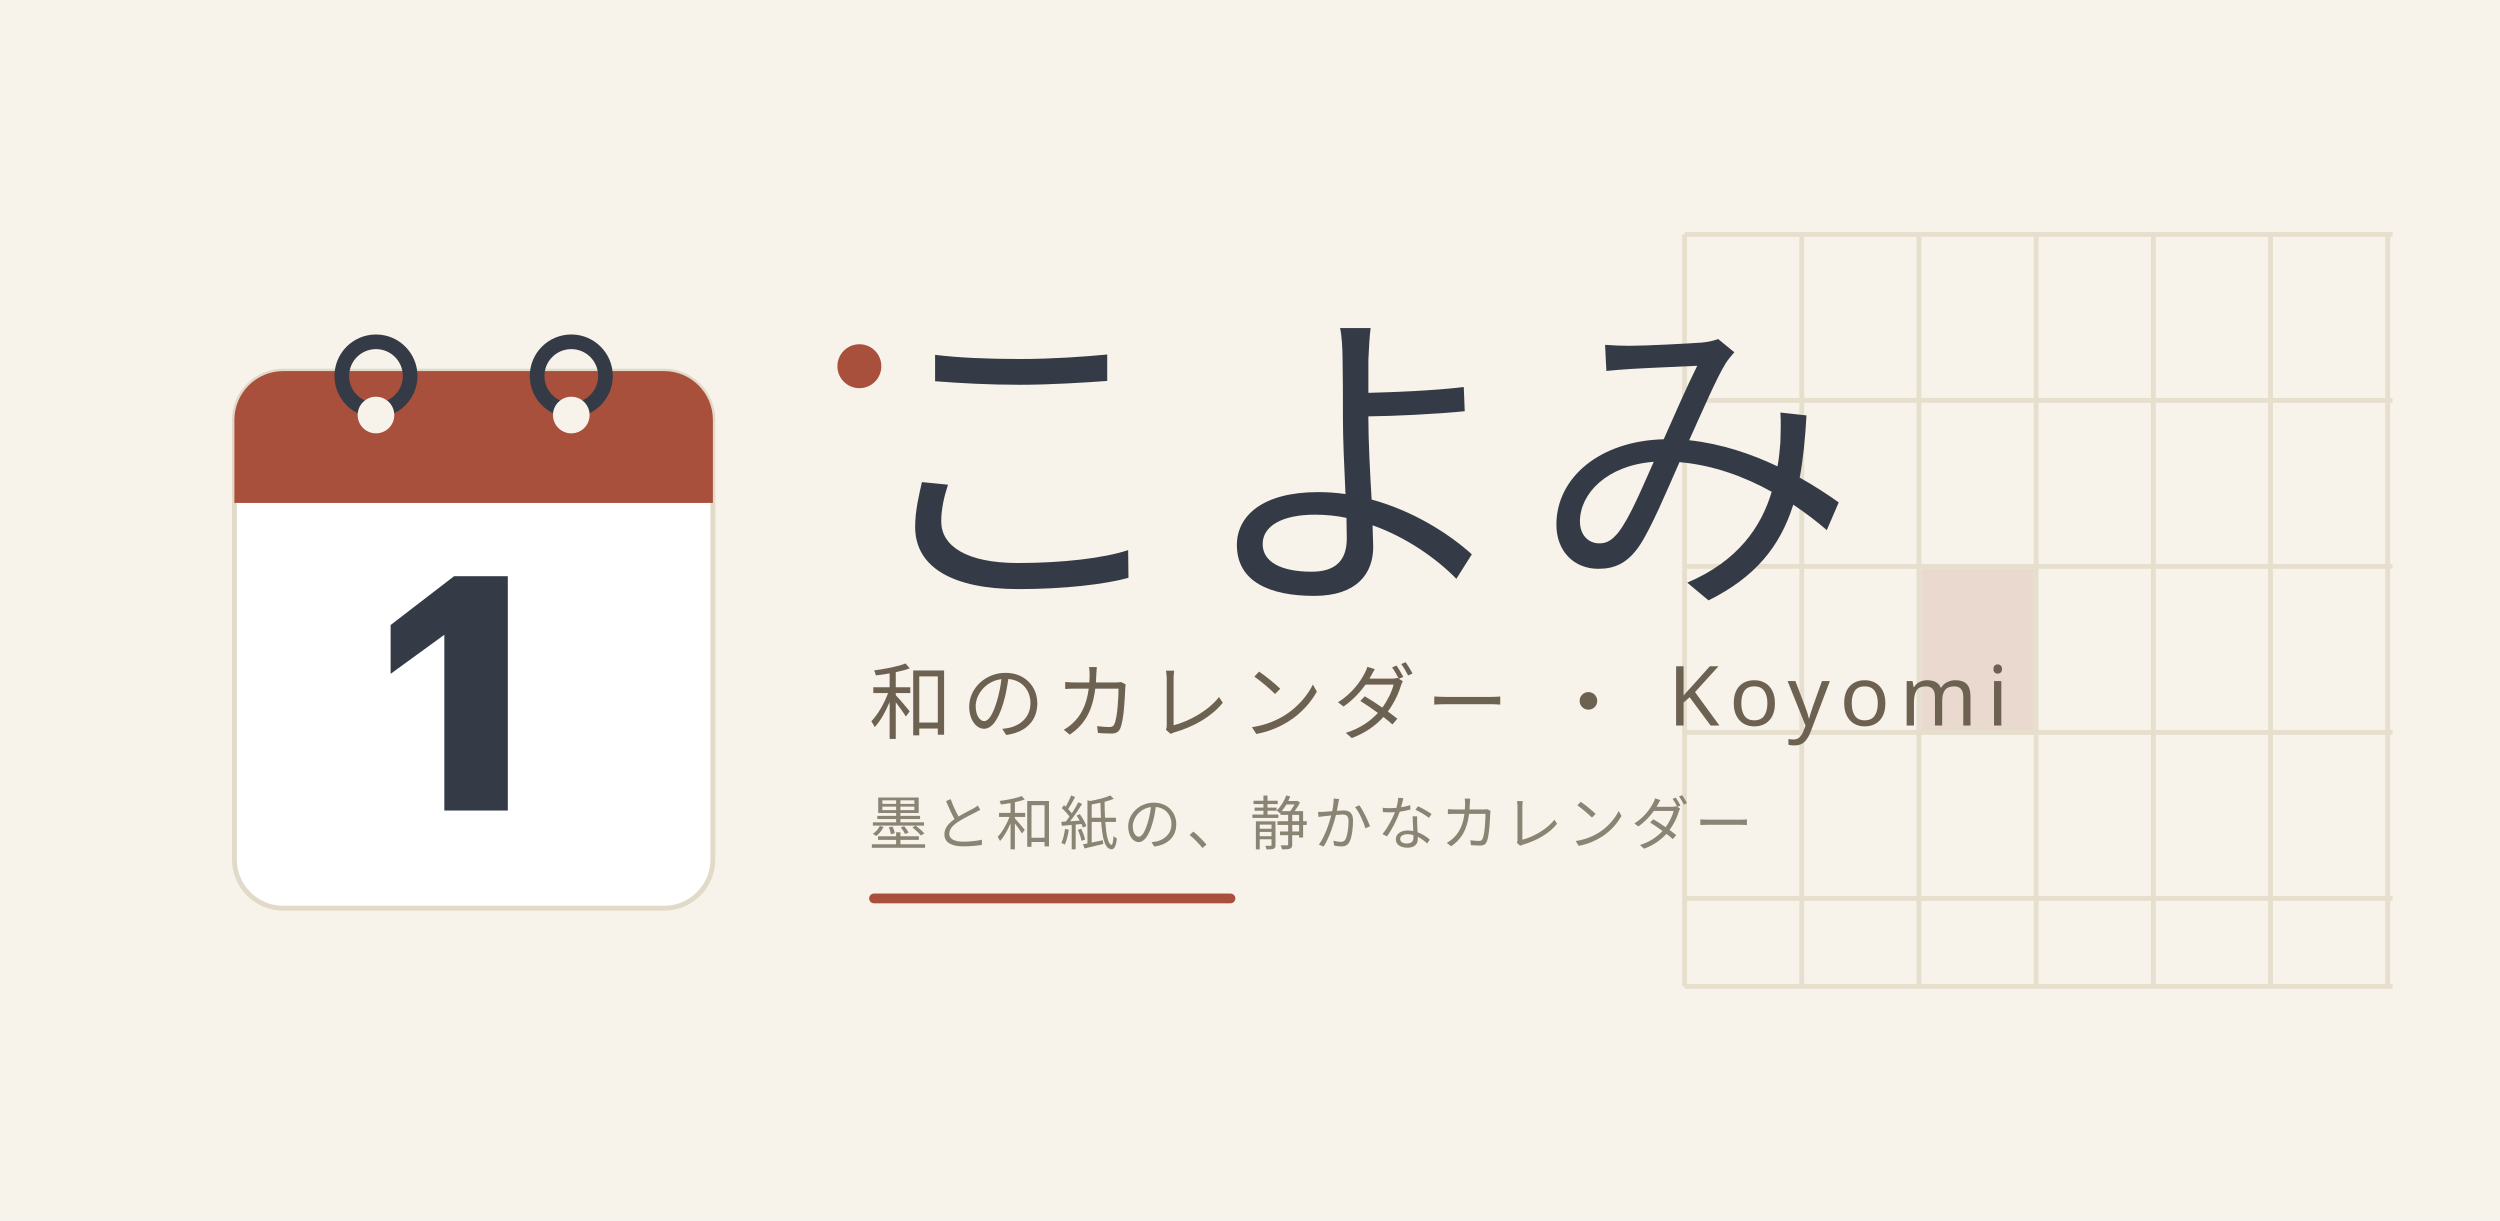
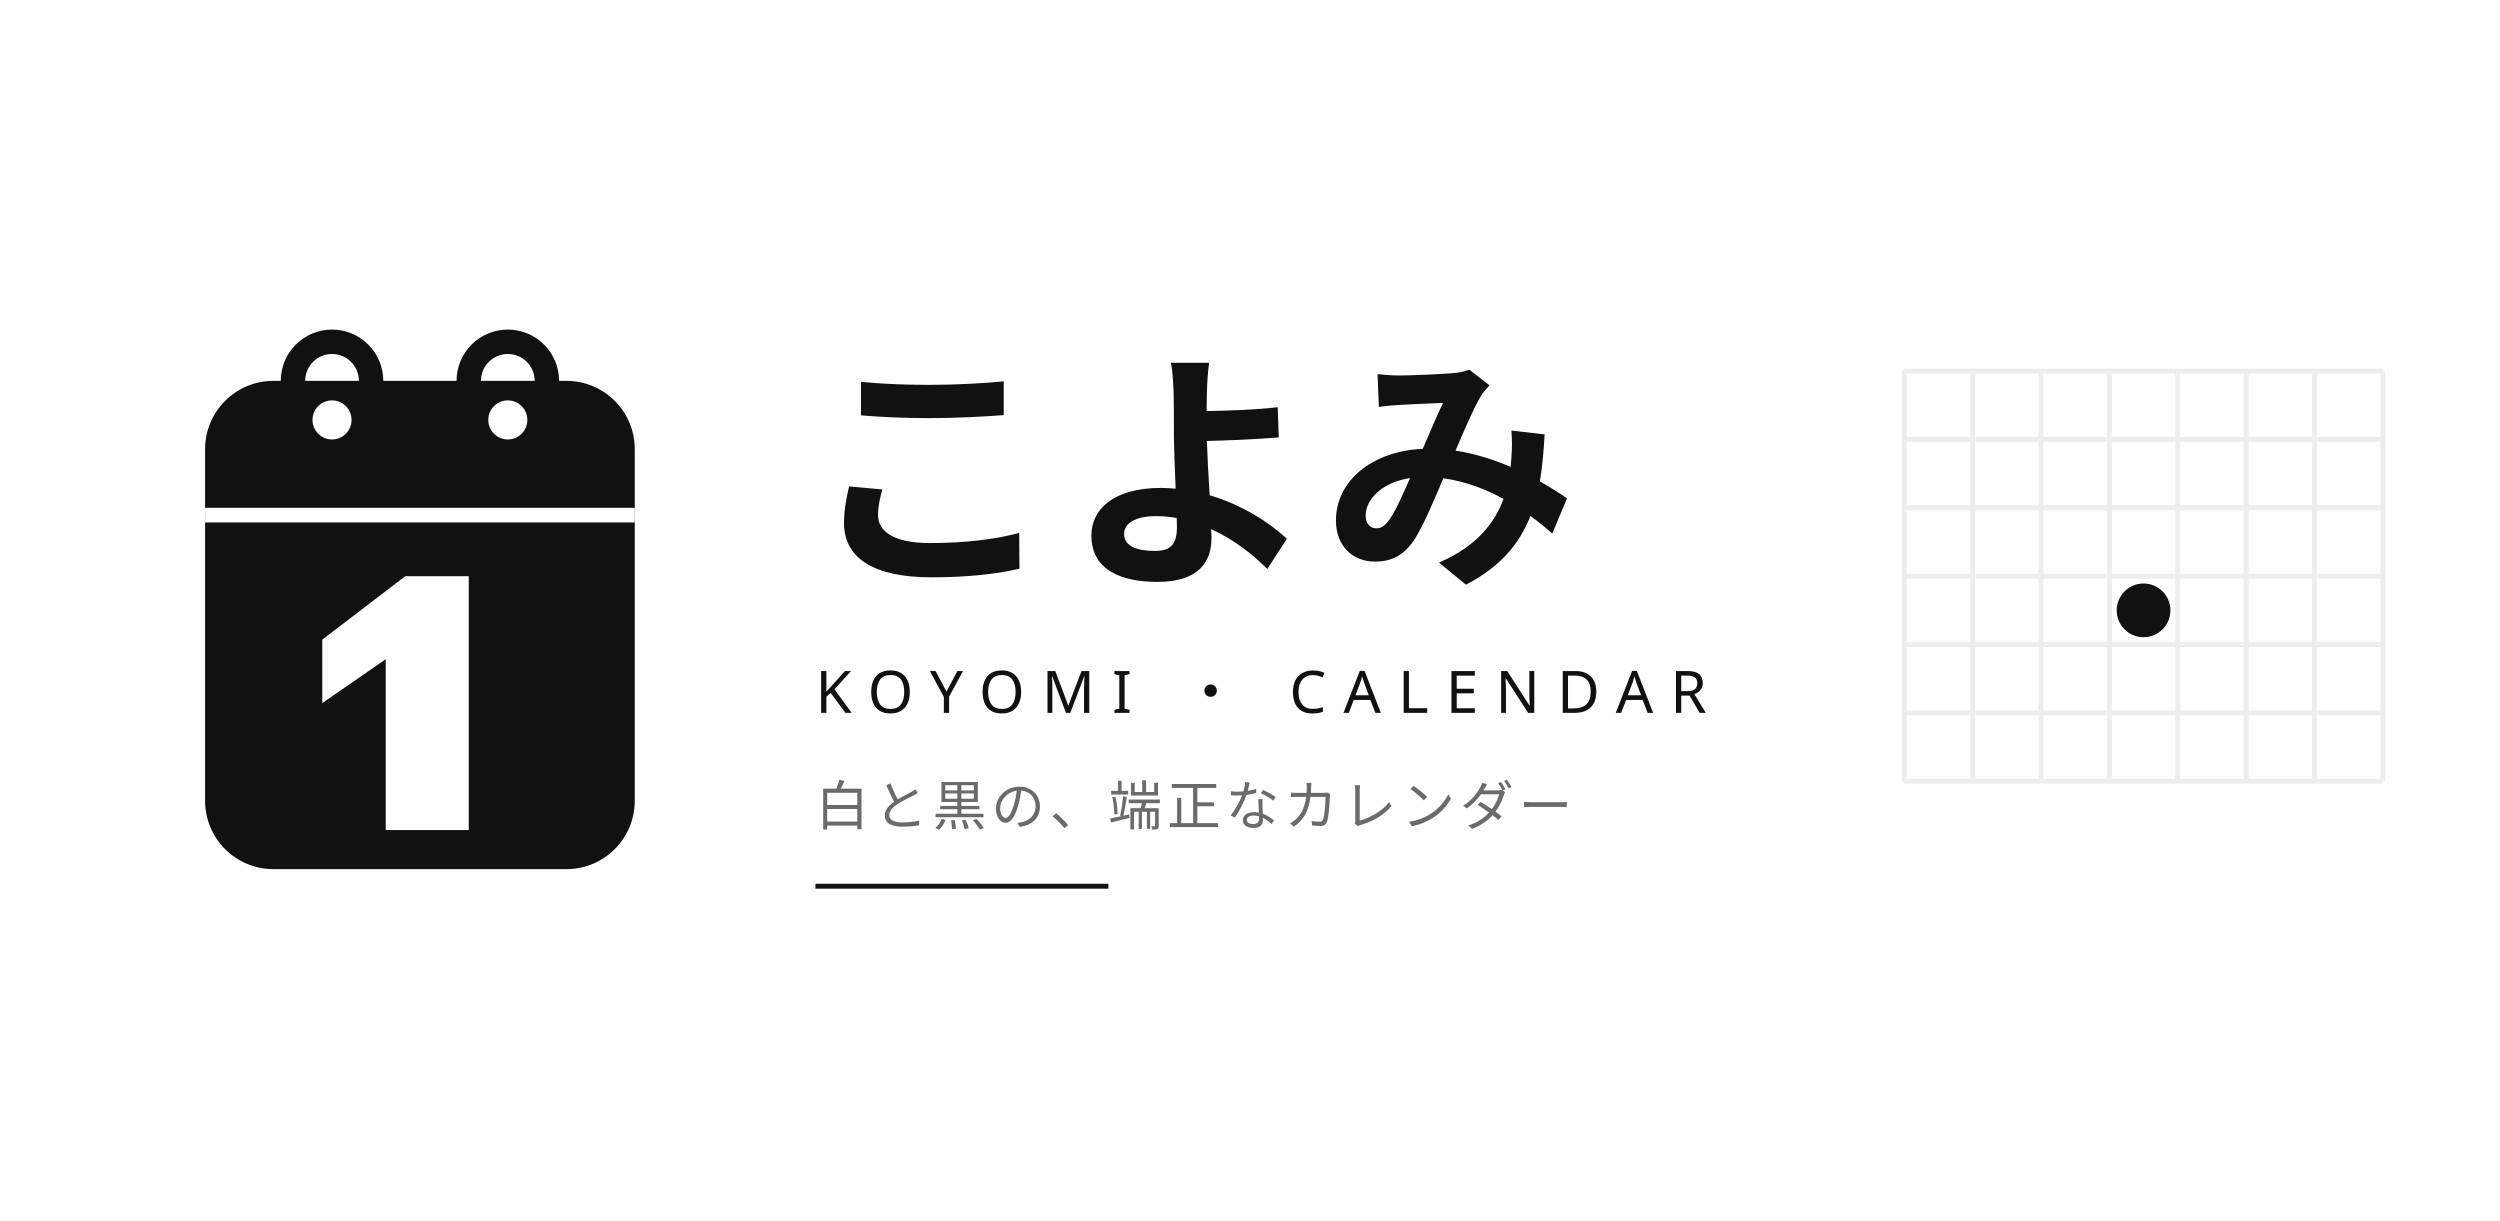
<svg xmlns="http://www.w3.org/2000/svg" width="1024" height="500" viewBox="0 0 1024 500">
-   <rect width="1024" height="500" fill="#F8F3EA" />
-   <g stroke="#E7DFCE" stroke-width="2" fill="none">
-     <path d="M690 96 H980 M690 164 H980 M690 232 H980 M690 300 H980 M690 368 H980 M690 404 H980" />
-     <path d="M690 96 V404 M738 96 V404 M786 96 V404 M834 96 V404 M882 96 V404 M930 96 V404 M978 96 V404" />
+   <rect width="1024" height="500" fill="#FFFFFF" />
+   <g stroke="#EDEDED" stroke-width="2" fill="none">
+     <path d="M780 152 H976 M780 180 H976 M780 208 H976 M780 236 H976 M780 264 H976 M780 292 H976 M780 320 H976" />
+     <path d="M780 152 V320 M808 152 V320 M836 152 V320 M864 152 V320 M892 152 V320 M920 152 V320 M948 152 V320 M976 152 V320" />
  </g>
-   <rect x="787" y="233" width="46" height="66" fill="#E9D9CF" />
-   <g transform="translate(96,140)">
-     <rect x="0" y="12" width="196" height="220" rx="20" fill="#FFFFFF" stroke="#E2DAC8" stroke-width="2" />
-     <path d="M20,12 h156 a20,20 0 0 1 20,20 v34 h-196 v-34 a20,20 0 0 1 20,-20 z" fill="#A8503C" />
-     <g stroke="#343B46" stroke-width="6" fill="none">
-       <circle cx="58" cy="14" r="14" />
-       <circle cx="138" cy="14" r="14" />
+   <circle cx="878" cy="250" r="11" fill="#111111" />
+   <g transform="translate(84,140) scale(4) translate(-32,-26)">
+     <path d="M39,30h30a7,7 0 0 1 7,7v36a7,7 0 0 1 -7,7h-30a7,7 0 0 1 -7,-7v-36a7,7 0 0 1 7,-7z" fill="#111111" />
+     <path d="M32,43h44v1.5h-44z" fill="#FFFFFF" />
+     <g stroke="#111111" stroke-width="2.5" stroke-linecap="round" fill="none">
+       <path d="M41,35v-5a4,4 0 0 1 8,0v5" />
+       <path d="M59,35v-5a4,4 0 0 1 8,0v5" />
    </g>
-     <circle cx="58" cy="30" r="7.5" fill="#F8F3EA" />
-     <circle cx="138" cy="30" r="7.5" fill="#F8F3EA" />
-     <path d="M112,96 h-22 l-26,20 v20 l22,-16 v72 h26 z" fill="#343B46" />
+     <circle cx="45" cy="34" r="2" fill="#FFFFFF" />
+     <circle cx="63" cy="34" r="2" fill="#FFFFFF" />
+     <path d="M59,50h-6.5l-8.5,6.5v6.5l6.5,-4.5v17.5h8.5z" fill="#FFFFFF" />
  </g>
-   <text x="352" y="238" font-family="'Hiragino Mincho ProN','Yu Mincho',serif" font-size="132" fill="#343B46" letter-spacing="6">こよみ</text>
-   <circle cx="352" cy="150" r="9" fill="#A8503C" />
-   <text x="356" y="300" font-family="'Hiragino Sans','Yu Gothic',sans-serif" font-size="34" fill="#6D6152" letter-spacing="4">和のカレンダー ・ Koyomi</text>
-   <text x="356" y="346" font-family="'Hiragino Sans','Yu Gothic',sans-serif" font-size="24" fill="#8A8474" letter-spacing="2">墨と和紙の、静かなカレンダー</text>
-   <rect x="356" y="366" width="150" height="4" rx="2" fill="#A8503C" />
+   <text x="330" y="232" font-family="'Hiragino Sans','Yu Gothic','Noto Sans JP',sans-serif" font-size="104" font-weight="700" fill="#111111" letter-spacing="2">こよみ</text>
+   <text x="334" y="292" font-family="'Hiragino Sans','Yu Gothic','Noto Sans JP',sans-serif" font-size="24" fill="#111111" letter-spacing="7">KOYOMI ・ CALENDAR</text>
+   <text x="334" y="338" font-family="'Hiragino Sans','Yu Gothic','Noto Sans JP',sans-serif" font-size="22" fill="#6B6B6B" letter-spacing="2">白と黒の、端正なカレンダー</text>
+   <rect x="334" y="362" width="120" height="2" fill="#111111" />
</svg>
